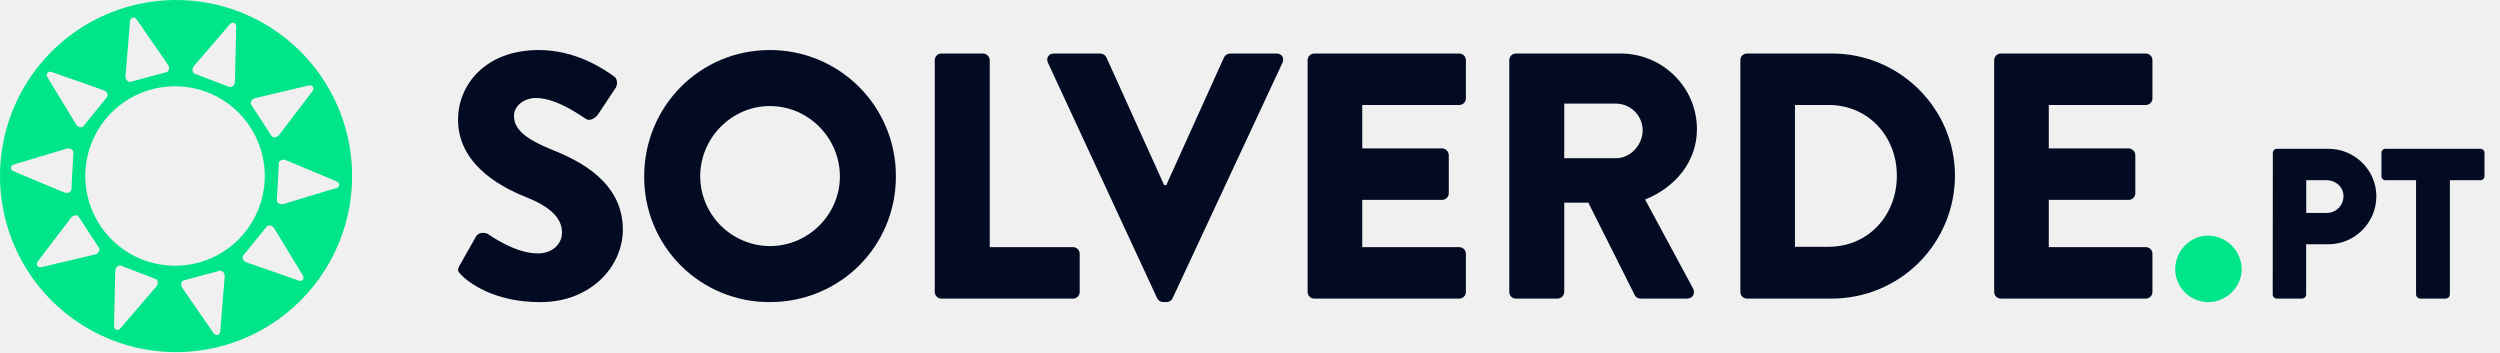
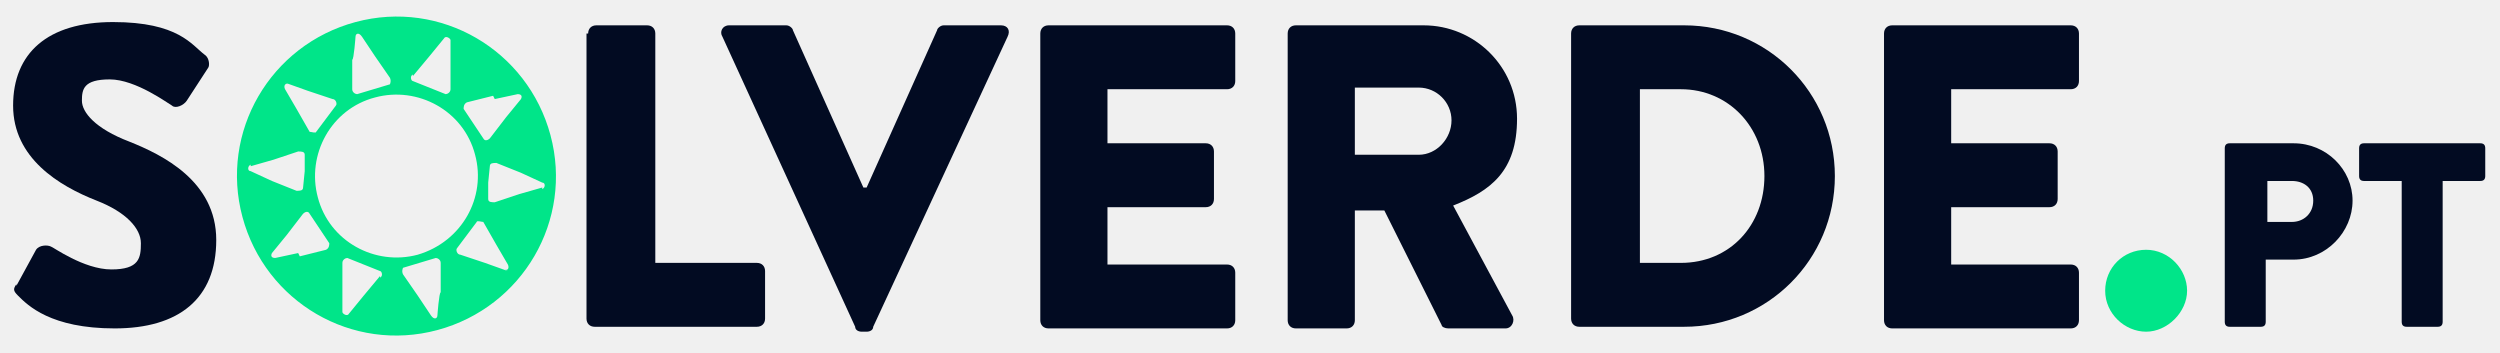
- <svg xmlns="http://www.w3.org/2000/svg" width="142" height="20" viewBox="0 0 142 20" fill="none">
-   <path d="M7.411 0.341C5.5 0.853 3.785 1.92 2.481 3.407C1.177 4.894 0.343 6.735 0.085 8.696C-0.173 10.656 0.157 12.65 1.032 14.424C1.906 16.197 3.288 17.672 5 18.66C6.713 19.649 8.681 20.108 10.654 19.979C12.628 19.849 14.519 19.137 16.088 17.933C17.657 16.729 18.833 15.087 19.469 13.214C20.105 11.342 20.171 9.322 19.659 7.412C19.319 6.143 18.733 4.954 17.933 3.912C17.134 2.87 16.137 1.996 15 1.339C13.862 0.683 12.607 0.257 11.304 0.085C10.002 -0.086 8.679 0.001 7.411 0.341ZM16.093 5.195L17.535 4.854C17.756 4.802 17.885 5 17.747 5.181L16.849 6.359L15.852 7.666C15.734 7.817 15.503 7.847 15.418 7.716L14.844 6.834L14.271 5.951C14.187 5.82 14.305 5.619 14.494 5.573L16.093 5.195ZM11.016 3.75L12.087 2.503L13.053 1.381C13.204 1.208 13.421 1.293 13.416 1.521L13.382 3.002L13.344 4.645C13.34 4.839 13.168 4.996 13.022 4.94L12.039 4.562L11.056 4.184C10.911 4.128 10.889 3.897 11.016 3.75ZM14.857 8.643L14.866 8.678C15.214 9.975 15.035 11.357 14.37 12.523C13.705 13.689 12.606 14.546 11.313 14.907L11.295 14.912C10.323 15.18 9.293 15.153 8.336 14.836C7.379 14.518 6.538 13.924 5.918 13.128C5.299 12.333 4.929 11.371 4.856 10.366C4.783 9.36 5.01 8.355 5.508 7.478C6.006 6.601 6.753 5.892 7.655 5.44C8.556 4.988 9.571 4.813 10.572 4.937C11.572 5.062 12.513 5.481 13.276 6.14C14.039 6.8 14.589 7.671 14.857 8.643H14.857ZM7.129 4.317L7.264 2.68L7.384 1.203C7.403 0.976 7.631 0.915 7.762 1.103L8.605 2.321L9.54 3.672C9.651 3.832 9.605 4.06 9.454 4.1L8.437 4.373L7.42 4.646C7.268 4.686 7.114 4.511 7.129 4.317ZM2.94 4.091L4.338 4.581L5.889 5.125C6.072 5.189 6.169 5.401 6.071 5.523L5.409 6.34L4.746 7.158C4.648 7.28 4.42 7.229 4.319 7.063L3.465 5.657L2.695 4.392C2.577 4.198 2.725 4.014 2.94 4.089V4.091ZM0.796 9.339L2.215 8.914L3.789 8.443C3.975 8.387 4.178 8.502 4.167 8.657L4.112 9.708L4.057 10.759C4.049 10.915 3.835 11.008 3.656 10.933L2.142 10.303L0.774 9.728C0.566 9.64 0.578 9.404 0.796 9.339ZM3.798 14.832L2.362 15.173C2.14 15.226 2.011 15.028 2.149 14.847L3.042 13.669L4.039 12.362C4.156 12.211 4.388 12.181 4.473 12.312L5.046 13.195L5.619 14.077C5.704 14.209 5.586 14.409 5.397 14.455L3.798 14.832ZM8.878 16.276L7.805 17.525L6.84 18.648C6.689 18.821 6.471 18.736 6.476 18.508L6.51 17.028L6.548 15.385C6.552 15.191 6.724 15.033 6.87 15.088L7.853 15.467L8.836 15.845C8.983 15.898 9.004 16.131 8.878 16.276ZM12.764 15.707L12.63 17.345L12.51 18.821C12.491 19.048 12.262 19.109 12.132 18.923L11.289 17.705L10.354 16.353C10.243 16.193 10.29 15.965 10.44 15.924L11.457 15.652L12.473 15.38C12.626 15.342 12.78 15.52 12.764 15.71V15.707ZM16.954 15.934L15.556 15.444L14.005 14.905C13.821 14.841 13.725 14.628 13.823 14.507L14.485 13.689L15.148 12.873C15.246 12.752 15.473 12.803 15.575 12.969L16.429 14.373L17.199 15.638C17.317 15.83 17.169 16.014 16.954 15.938V15.934ZM19.098 10.684L17.679 11.109L16.105 11.588C15.919 11.643 15.715 11.529 15.727 11.372L15.782 10.322L15.837 9.271C15.845 9.115 16.059 9.022 16.238 9.097L17.755 9.731L19.119 10.303C19.328 10.387 19.316 10.623 19.098 10.688V10.684Z" fill="#00E589" />
-   <path d="M26.11 15.071L27.045 13.421C27.204 13.162 27.582 13.201 27.725 13.301C27.801 13.341 29.238 14.395 30.549 14.395C31.344 14.395 31.921 13.898 31.921 13.201C31.921 12.37 31.225 11.73 29.873 11.193C28.162 10.517 26.017 9.185 26.017 6.799C26.017 4.833 27.548 2.842 30.61 2.842C32.678 2.842 34.269 3.896 34.866 4.333C35.104 4.472 35.065 4.83 34.984 4.969L33.966 6.5C33.827 6.719 33.469 6.898 33.29 6.759C33.111 6.659 31.659 5.566 30.446 5.566C29.73 5.566 29.194 6.043 29.194 6.58C29.194 7.315 29.79 7.873 31.361 8.508C32.912 9.125 35.378 10.338 35.378 13.045C35.378 15.093 33.608 17.161 30.685 17.161C28.1 17.161 26.668 16.087 26.211 15.63C26.011 15.429 25.951 15.349 26.11 15.071Z" fill="white" style="&#10;    fill: #020b22;&#10;" />
-   <path d="M43.728 2.842C44.671 2.84 45.604 3.025 46.474 3.385C47.345 3.745 48.136 4.274 48.801 4.941C49.467 5.609 49.993 6.401 50.351 7.272C50.709 8.144 50.891 9.078 50.887 10.02C50.887 13.998 47.706 17.159 43.728 17.159C42.789 17.165 41.858 16.984 40.99 16.627C40.121 16.27 39.332 15.745 38.668 15.081C38.004 14.417 37.478 13.627 37.121 12.759C36.764 11.89 36.584 10.959 36.59 10.02C36.59 6.043 39.752 2.842 43.728 2.842ZM43.728 13.977C45.916 13.977 47.706 12.188 47.706 10.02C47.706 7.832 45.916 6.023 43.728 6.023C41.561 6.023 39.771 7.832 39.771 10.02C39.777 11.068 40.196 12.07 40.937 12.811C41.678 13.552 42.681 13.971 43.728 13.977Z" fill="white" style="&#10;    fill: #020b22;&#10;" />
-   <path d="M53.094 3.418C53.094 3.317 53.134 3.221 53.205 3.15C53.276 3.08 53.372 3.04 53.472 3.04H55.839C55.938 3.043 56.032 3.084 56.102 3.154C56.173 3.224 56.214 3.318 56.217 3.418V14.037H60.949C61.049 14.037 61.145 14.077 61.216 14.148C61.287 14.219 61.327 14.315 61.327 14.415V16.583C61.327 16.683 61.287 16.779 61.216 16.85C61.145 16.921 61.049 16.961 60.949 16.961H53.472C53.372 16.961 53.276 16.921 53.205 16.85C53.134 16.779 53.094 16.683 53.094 16.583V3.418Z" fill="white" style="&#10;    fill: #020b22;&#10;" />
-   <path d="M59.521 3.558C59.401 3.299 59.56 3.04 59.859 3.04H62.505C62.576 3.043 62.645 3.064 62.704 3.103C62.764 3.141 62.812 3.195 62.843 3.259L66.124 10.517H66.243L69.524 3.259C69.556 3.195 69.604 3.141 69.663 3.103C69.723 3.064 69.792 3.043 69.862 3.04H72.509C72.811 3.04 72.962 3.299 72.847 3.558L66.603 16.94C66.573 17.005 66.525 17.059 66.466 17.098C66.406 17.137 66.336 17.158 66.265 17.159H66.066C65.995 17.158 65.925 17.137 65.865 17.098C65.805 17.06 65.757 17.005 65.727 16.94L59.521 3.558Z" fill="white" style="&#10;    fill: #020b22;&#10;" />
-   <path d="M74.273 3.418C74.273 3.317 74.313 3.221 74.384 3.15C74.455 3.08 74.551 3.04 74.651 3.04H82.884C82.985 3.04 83.081 3.08 83.152 3.15C83.223 3.221 83.262 3.317 83.262 3.418V5.585C83.262 5.686 83.223 5.782 83.152 5.853C83.081 5.924 82.985 5.963 82.884 5.963H77.376V8.429H81.913C82.012 8.432 82.106 8.473 82.176 8.544C82.247 8.614 82.287 8.708 82.291 8.807V10.975C82.291 11.075 82.251 11.171 82.18 11.242C82.109 11.313 82.013 11.353 81.913 11.353H77.376V14.038H82.884C82.985 14.038 83.081 14.078 83.152 14.148C83.223 14.219 83.262 14.315 83.262 14.416V16.583C83.262 16.684 83.223 16.78 83.152 16.851C83.081 16.922 82.985 16.961 82.884 16.961H74.651C74.551 16.961 74.455 16.922 74.384 16.851C74.313 16.78 74.273 16.684 74.273 16.583V3.418Z" fill="white" style="&#10;    fill: #020b22;&#10;" />
-   <path d="M85.727 3.418C85.727 3.317 85.766 3.221 85.837 3.15C85.908 3.08 86.004 3.04 86.105 3.04H92.05C94.437 3.04 96.386 4.968 96.386 7.335C96.386 9.164 95.176 10.636 93.442 11.332L96.164 16.383C96.303 16.641 96.164 16.959 95.826 16.959H93.18C93.116 16.96 93.053 16.944 92.997 16.912C92.941 16.881 92.895 16.836 92.862 16.781L90.218 11.512H88.849V16.583C88.846 16.683 88.805 16.777 88.735 16.847C88.665 16.917 88.57 16.958 88.471 16.961H86.105C86.004 16.961 85.908 16.922 85.837 16.851C85.766 16.78 85.727 16.684 85.727 16.583V3.418ZM91.792 8.986C92.607 8.986 93.304 8.23 93.304 7.399C93.301 6.998 93.141 6.615 92.858 6.333C92.575 6.05 92.192 5.889 91.792 5.886H88.849V8.986H91.792Z" fill="white" style="&#10;    fill: #020b22;&#10;" />
-   <path d="M98.852 3.418C98.85 3.32 98.887 3.227 98.954 3.156C99.021 3.085 99.113 3.044 99.21 3.04H104.062C107.9 3.04 111.042 6.162 111.042 9.98C111.039 11.83 110.303 13.604 108.995 14.912C107.686 16.221 105.912 16.957 104.062 16.959H99.21C99.113 16.955 99.021 16.913 98.954 16.843C98.887 16.772 98.85 16.678 98.852 16.581V3.418ZM103.863 14.017C106.11 14.017 107.741 12.247 107.741 9.981C107.741 7.733 106.11 5.963 103.863 5.963H101.954V14.017H103.863Z" fill="white" style="&#10;    fill: #020b22;&#10;" />
-   <path d="M113.269 3.418C113.269 3.317 113.309 3.221 113.38 3.15C113.451 3.08 113.547 3.04 113.647 3.04H121.88C121.98 3.04 122.077 3.08 122.147 3.15C122.218 3.221 122.258 3.317 122.258 3.418V5.585C122.258 5.686 122.218 5.782 122.147 5.853C122.077 5.924 121.98 5.963 121.88 5.963H116.371V8.429H120.908C121.007 8.432 121.101 8.473 121.172 8.543C121.242 8.614 121.283 8.708 121.286 8.807V10.975C121.286 11.075 121.246 11.171 121.175 11.242C121.104 11.313 121.008 11.353 120.908 11.353H116.371V14.038H121.88C121.98 14.038 122.077 14.078 122.147 14.148C122.218 14.219 122.258 14.315 122.258 14.416V16.583C122.258 16.684 122.218 16.78 122.147 16.851C122.077 16.922 121.98 16.961 121.88 16.961H113.647C113.547 16.961 113.451 16.922 113.38 16.851C113.309 16.78 113.269 16.684 113.269 16.583V3.418Z" fill="white" style="&#10;    fill: #020b22;&#10;" />
-   <path d="M125.419 13.381C125.924 13.387 126.406 13.591 126.762 13.948C127.119 14.306 127.322 14.788 127.328 15.293C127.328 16.307 126.453 17.162 125.419 17.162C124.925 17.156 124.453 16.958 124.103 16.608C123.754 16.259 123.555 15.787 123.55 15.293C123.55 14.255 124.405 13.381 125.419 13.381Z" fill="#00E589" />
-   <path d="M129.097 8.679C129.098 8.619 129.123 8.561 129.167 8.519C129.21 8.476 129.268 8.452 129.329 8.452H132.255C133.752 8.452 134.977 9.668 134.977 11.139C134.978 11.861 134.693 12.553 134.185 13.066C133.677 13.578 132.987 13.869 132.265 13.875H130.989V16.729C130.987 16.79 130.962 16.847 130.919 16.89C130.876 16.933 130.818 16.958 130.758 16.96H129.321C129.291 16.96 129.261 16.954 129.233 16.942C129.205 16.931 129.179 16.914 129.158 16.893C129.136 16.871 129.119 16.846 129.107 16.818C129.096 16.79 129.09 16.76 129.09 16.729L129.097 8.679ZM132.15 12.096C132.276 12.097 132.401 12.072 132.518 12.024C132.635 11.976 132.741 11.906 132.83 11.816C132.92 11.727 132.99 11.621 133.038 11.504C133.086 11.387 133.111 11.262 133.11 11.136C133.11 10.625 132.672 10.236 132.15 10.236H130.994V12.096H132.15Z" fill="white" style="&#10;    fill: #020b22;&#10;" />
-   <path d="M137.232 10.236H135.493C135.433 10.235 135.375 10.21 135.332 10.167C135.29 10.124 135.266 10.065 135.266 10.005V8.679C135.266 8.619 135.29 8.561 135.333 8.519C135.375 8.476 135.433 8.452 135.493 8.452H140.892C140.953 8.452 141.01 8.476 141.053 8.519C141.095 8.561 141.119 8.619 141.119 8.679V10.005C141.119 10.065 141.096 10.124 141.053 10.167C141.011 10.21 140.953 10.235 140.892 10.236H139.153V16.729C139.151 16.79 139.126 16.847 139.083 16.89C139.04 16.933 138.983 16.958 138.922 16.96H137.464C137.403 16.958 137.345 16.933 137.302 16.89C137.259 16.847 137.234 16.79 137.232 16.729V10.236Z" fill="white" style="&#10;    fill: #020b22;&#10;" />
+ <svg xmlns="http://www.w3.org/2000/svg" id="Layer_1" version="1.1" viewBox="0 0 152.6 20" width="142" height="20">
+   <defs>
+     <style>
+       .st0 {
+         fill: #00e589;
+       }
+ 
+       .st1 {
+         fill: #020b22;
+       }
+     </style>
+   </defs>
+   <path class="st0" d="M33.1,10.7l-1.4.4-1.5.5c-.2,0-.4,0-.4-.2v-1c0,0,.1-1,.1-1,0-.2.2-.2.4-.2l1.5.6,1.3.6c.2,0,.2.3,0,.4M31,15.8l-1.4-.5-1.5-.5c-.2,0-.3-.3-.2-.4l.6-.8.6-.8c0-.1.3,0,.4,0l.8,1.4.7,1.2c.1.2,0,.4-.2.3M26.9,15.5v1.6c-.1,0-.2,1.4-.2,1.4,0,.2-.2.3-.4,0l-.8-1.2-.9-1.3c-.1-.2,0-.4,0-.4l1-.3,1-.3c.1,0,.3.1.3.3M23.2,16.1l-1,1.2-.9,1.1c-.1.2-.4,0-.4-.1v-1.4s0-1.6,0-1.6c0-.2.2-.3.3-.3l1,.4,1,.4c.1,0,.2.3,0,.4M18.2,14.7l-1.4.3c-.2,0-.3-.1-.2-.3l.9-1.1,1-1.3c.1-.1.3-.2.4,0l.6.9.6.9c0,.1,0,.3-.2.4l-1.6.4ZM15.3,9.4l1.4-.4,1.5-.5c.2,0,.4,0,.4.2v1c0,0-.1,1-.1,1,0,.2-.2.2-.4.2l-1.5-.6-1.3-.6c-.2,0-.2-.3,0-.4M17.4,4.3l1.4.5,1.5.5c.2,0,.3.3.2.4l-.6.8-.6.8c0,.1-.3,0-.4,0l-.8-1.4-.7-1.2c-.1-.2,0-.4.2-.3M21.5,4.5v-1.6c.1,0,.2-1.4.2-1.4,0-.2.2-.3.4,0l.8,1.2.9,1.3c.1.2,0,.4,0,.4l-1,.3-1,.3c-.1,0-.3-.1-.3-.3M29,8.7s0,0,0,0c.7,2.6-.8,5.3-3.5,6.1h0c-2.6.7-5.4-.8-6.1-3.5-.7-2.6.8-5.4,3.5-6.1,2.6-.7,5.4.8,6.1,3.5M25.2,3.9l1-1.2.9-1.1c.1-.2.4,0,.4.1v1.4s0,1.6,0,1.6c0,.2-.2.3-.3.3l-1-.4-1-.4c-.1,0-.2-.3,0-.4M30.2,5.3l1.4-.3c.2,0,.3.1.2.3l-.9,1.1-1,1.3c-.1.1-.3.2-.4,0l-.6-.9-.6-.9c0-.1,0-.3.2-.4l1.6-.4ZM21.7.6c-5.2,1.4-8.3,6.7-6.9,11.9,1.4,5.2,6.7,8.3,11.9,6.9,5.2-1.4,8.3-6.7,6.9-11.9-1.4-5.2-6.7-8.3-11.9-6.9" />
+   <path class="st0" d="M131,14.5c1.4,0,2.5,1.2,2.5,2.5s-1.2,2.5-2.5,2.5-2.5-1.1-2.5-2.5,1.1-2.5,2.5-2.5" />
+   <path class="st1" d="M1,16.7l1.2-2.2c.2-.3.7-.3.9-.2.1,0,2,1.4,3.7,1.4s1.8-.7,1.8-1.6-.9-1.9-2.7-2.6c-2.3-.9-5.1-2.6-5.1-5.8S2.9.6,6.9.6s4.8,1.4,5.6,2c.3.2.3.7.2.8l-1.3,2c-.2.3-.7.5-.9.3-.2-.1-2.2-1.6-3.8-1.6s-1.7.6-1.7,1.3.8,1.7,2.9,2.5c2,.8,5.3,2.4,5.3,6s-2.3,5.4-6.2,5.4-5.3-1.4-5.9-2c-.3-.3-.3-.4-.1-.7" />
+   <path class="st1" d="M35.9,1.3c0-.3.2-.5.5-.5h3.1c.3,0,.5.2.5.5v14h6.2c.3,0,.5.2.5.5v2.9c0,.3-.2.5-.5.5h-9.9c-.3,0-.5-.2-.5-.5V1.3Z" />
+   <path class="st1" d="M44.1,1.5c-.2-.3,0-.7.4-.7h3.5c.2,0,.4.2.4.3l4.3,9.6h.2l4.3-9.6c0-.1.2-.3.4-.3h3.5c.4,0,.6.3.4.7l-8.2,17.7c0,.2-.2.3-.4.3h-.3c-.2,0-.4-.1-.4-.3L44.1,1.5Z" />
+   <path class="st1" d="M63.5,1.3c0-.3.2-.5.5-.5h10.9c.3,0,.5.2.5.5v2.9c0,.3-.2.5-.5.5h-7.3v3.3h6c.3,0,.5.2.5.5v2.9c0,.3-.2.5-.5.5h-6v3.5h7.3c.3,0,.5.2.5.5v2.9c0,.3-.2.5-.5.5h-10.9c-.3,0-.5-.2-.5-.5V1.3Z" />
+   <path class="st1" d="M86.6,8.7c1.1,0,2-1,2-2.1s-.9-2-2-2h-3.9v4.1h3.9ZM78.6,1.3c0-.3.2-.5.5-.5h7.8c3.1,0,5.7,2.5,5.7,5.7s-1.6,4.4-3.9,5.3l3.6,6.7c.2.3,0,.8-.4.8h-3.5c-.2,0-.4-.1-.4-.2l-3.5-7h-1.8v6.7c0,.3-.2.5-.5.5h-3.1c-.3,0-.5-.2-.5-.5V1.3Z" />
+   <path class="st1" d="M102.6,15.3c3,0,5.1-2.3,5.1-5.3s-2.2-5.3-5.1-5.3h-2.5v10.6h2.5ZM95.9,1.3c0-.3.2-.5.5-.5h6.4c5.1,0,9.2,4.1,9.2,9.2s-4.1,9.2-9.2,9.2h-6.4c-.3,0-.5-.2-.5-.5V1.3Z" />
+   <path class="st1" d="M115,1.3c0-.3.2-.5.5-.5h10.9c.3,0,.5.2.5.5v2.9c0,.3-.2.5-.5.5h-7.3v3.3h6c.3,0,.5.2.5.5v2.9c0,.3-.2.5-.5.5h-6v3.5h7.3c.3,0,.5.2.5.5v2.9c0,.3-.2.5-.5.5h-10.9c-.3,0-.5-.2-.5-.5V1.3Z" />
+   <path class="st1" d="M139.9,12.8c.7,0,1.3-.5,1.3-1.3s-.6-1.2-1.3-1.2h-1.5v2.5h1.5ZM135.8,8.3c0-.2.1-.3.3-.3h3.9c2,0,3.6,1.6,3.6,3.5s-1.6,3.6-3.6,3.6h-1.7v3.8c0,.2-.1.3-.3.3h-1.9c-.2,0-.3-.1-.3-.3v-10.6Z" />
+   <path class="st1" d="M146.6,10.3h-2.3c-.2,0-.3-.1-.3-.3v-1.7c0-.2.1-.3.3-.3h7.1c.2,0,.3.1.3.3v1.7c0,.2-.1.3-.3.3h-2.3v8.6c0,.2-.1.3-.3.3h-1.9c-.2,0-.3-.1-.3-.3v-8.6Z" />
</svg>
